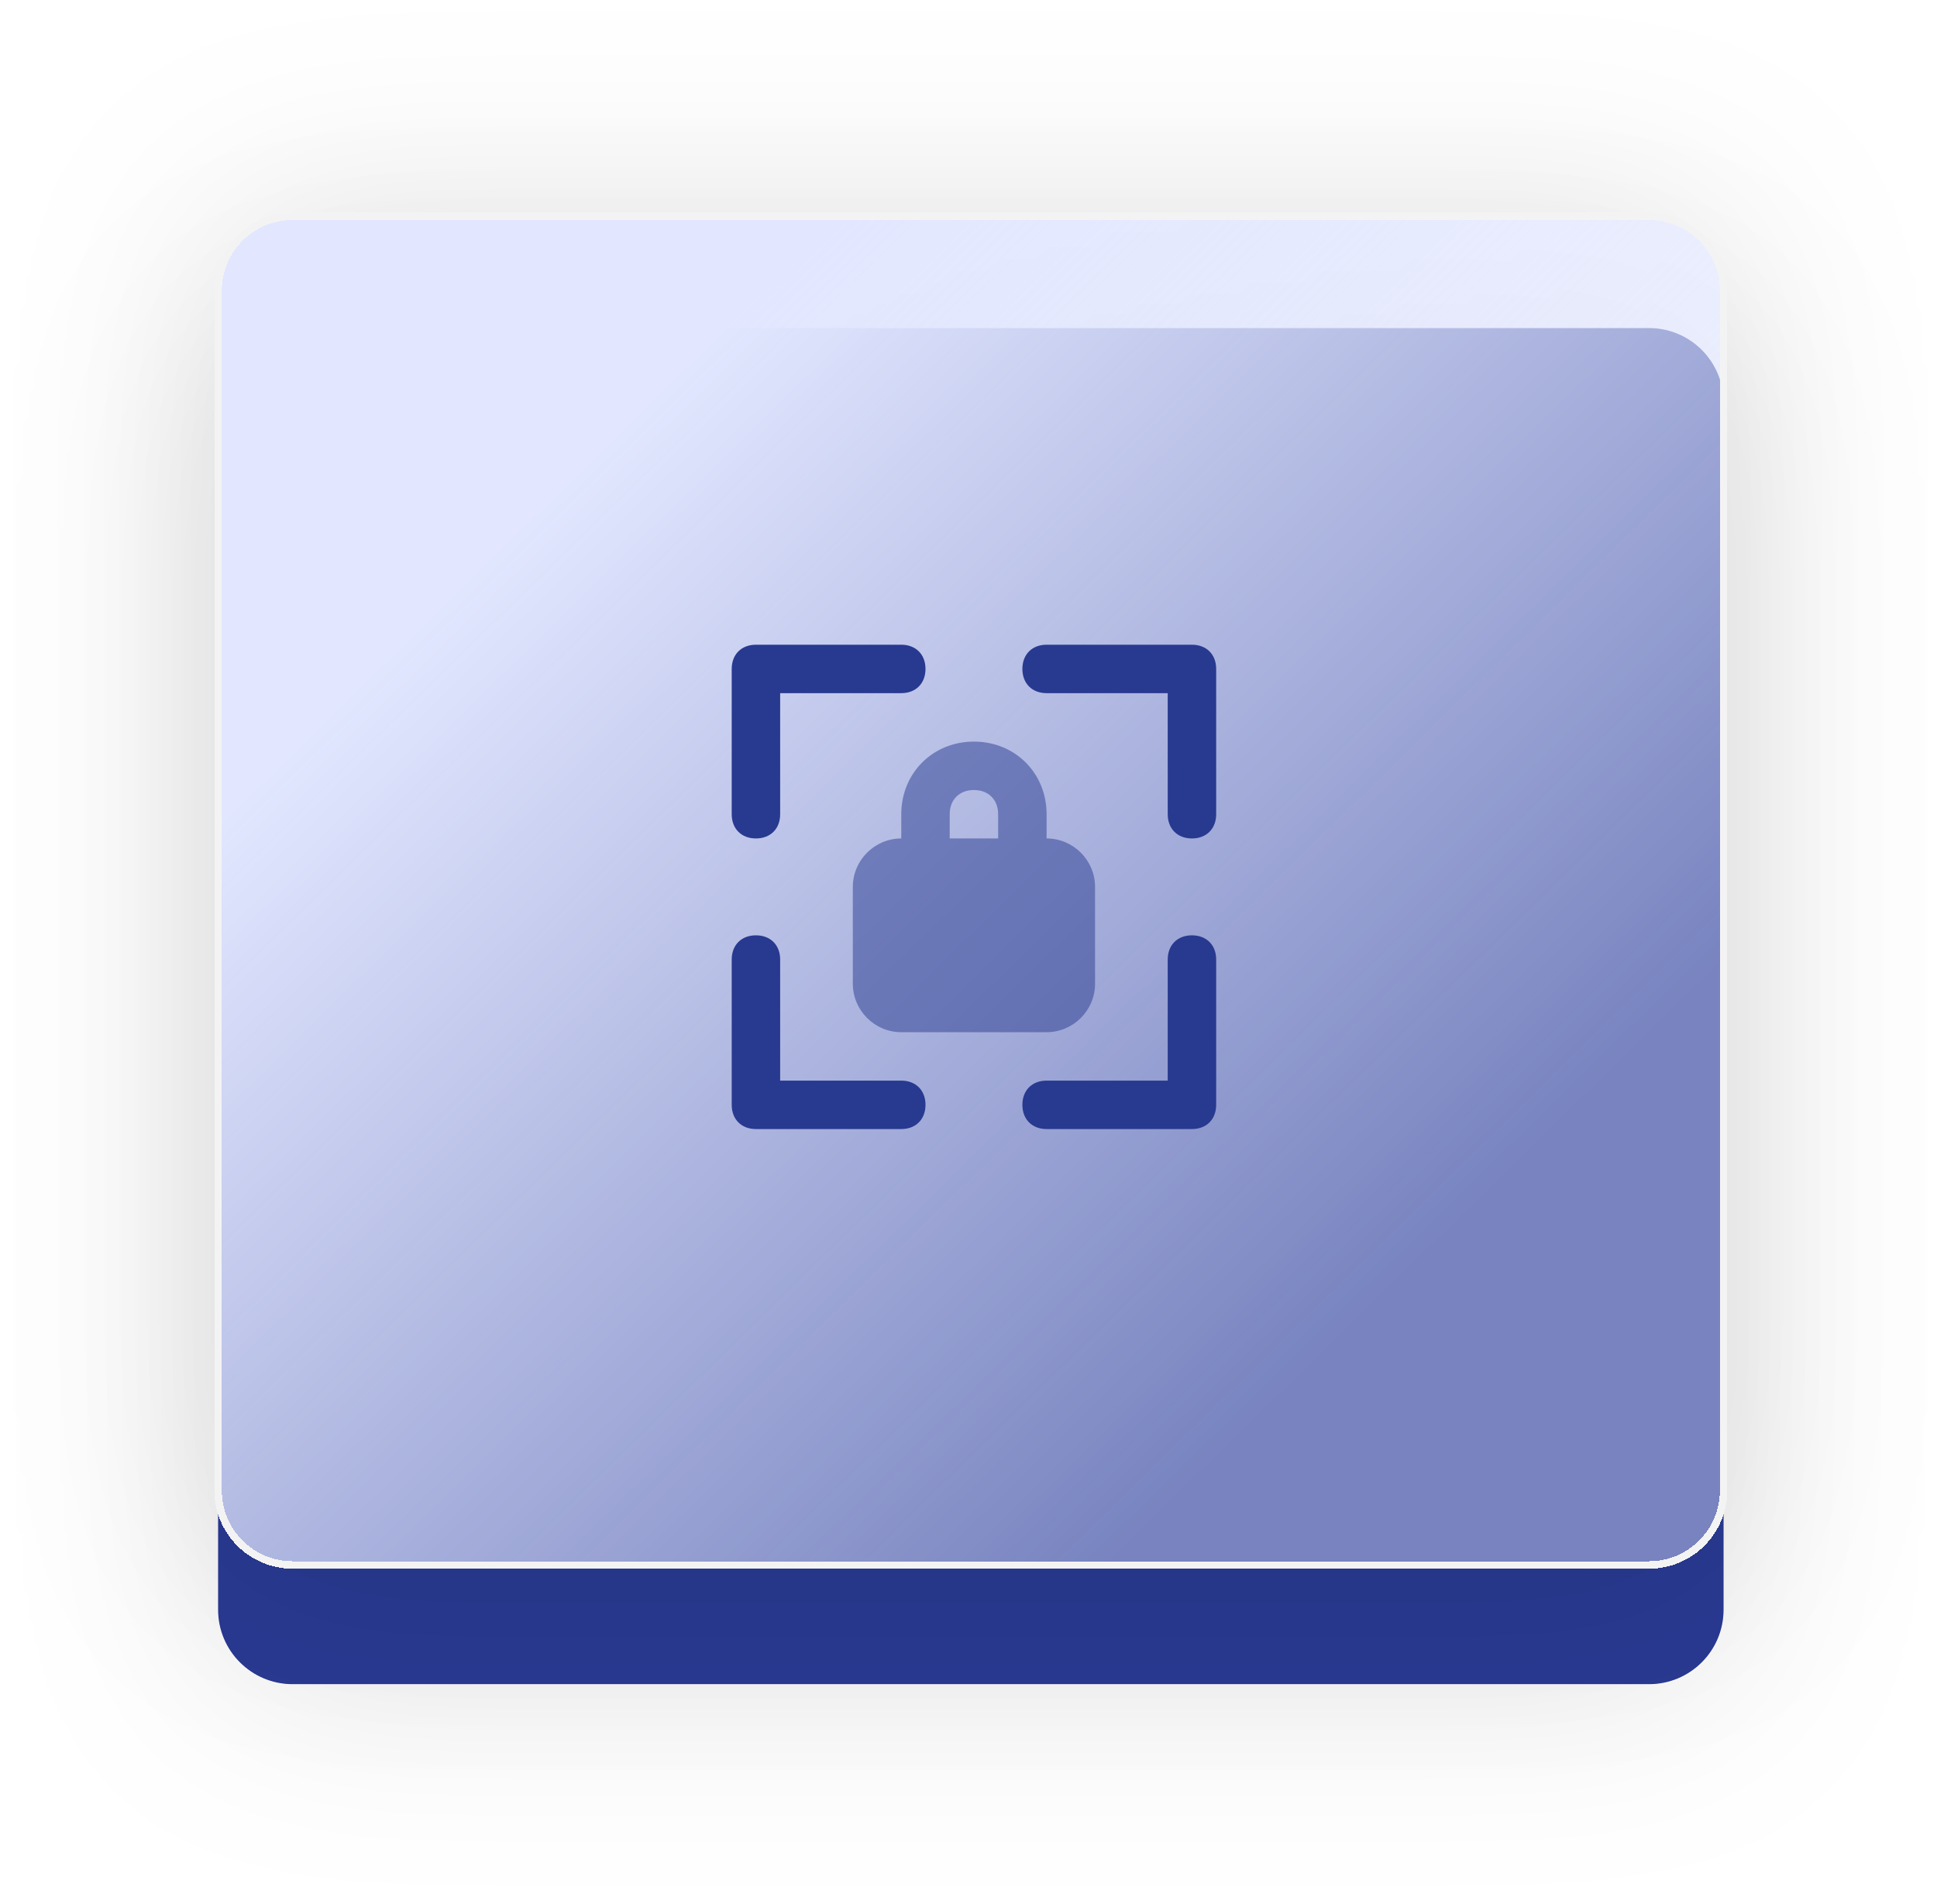
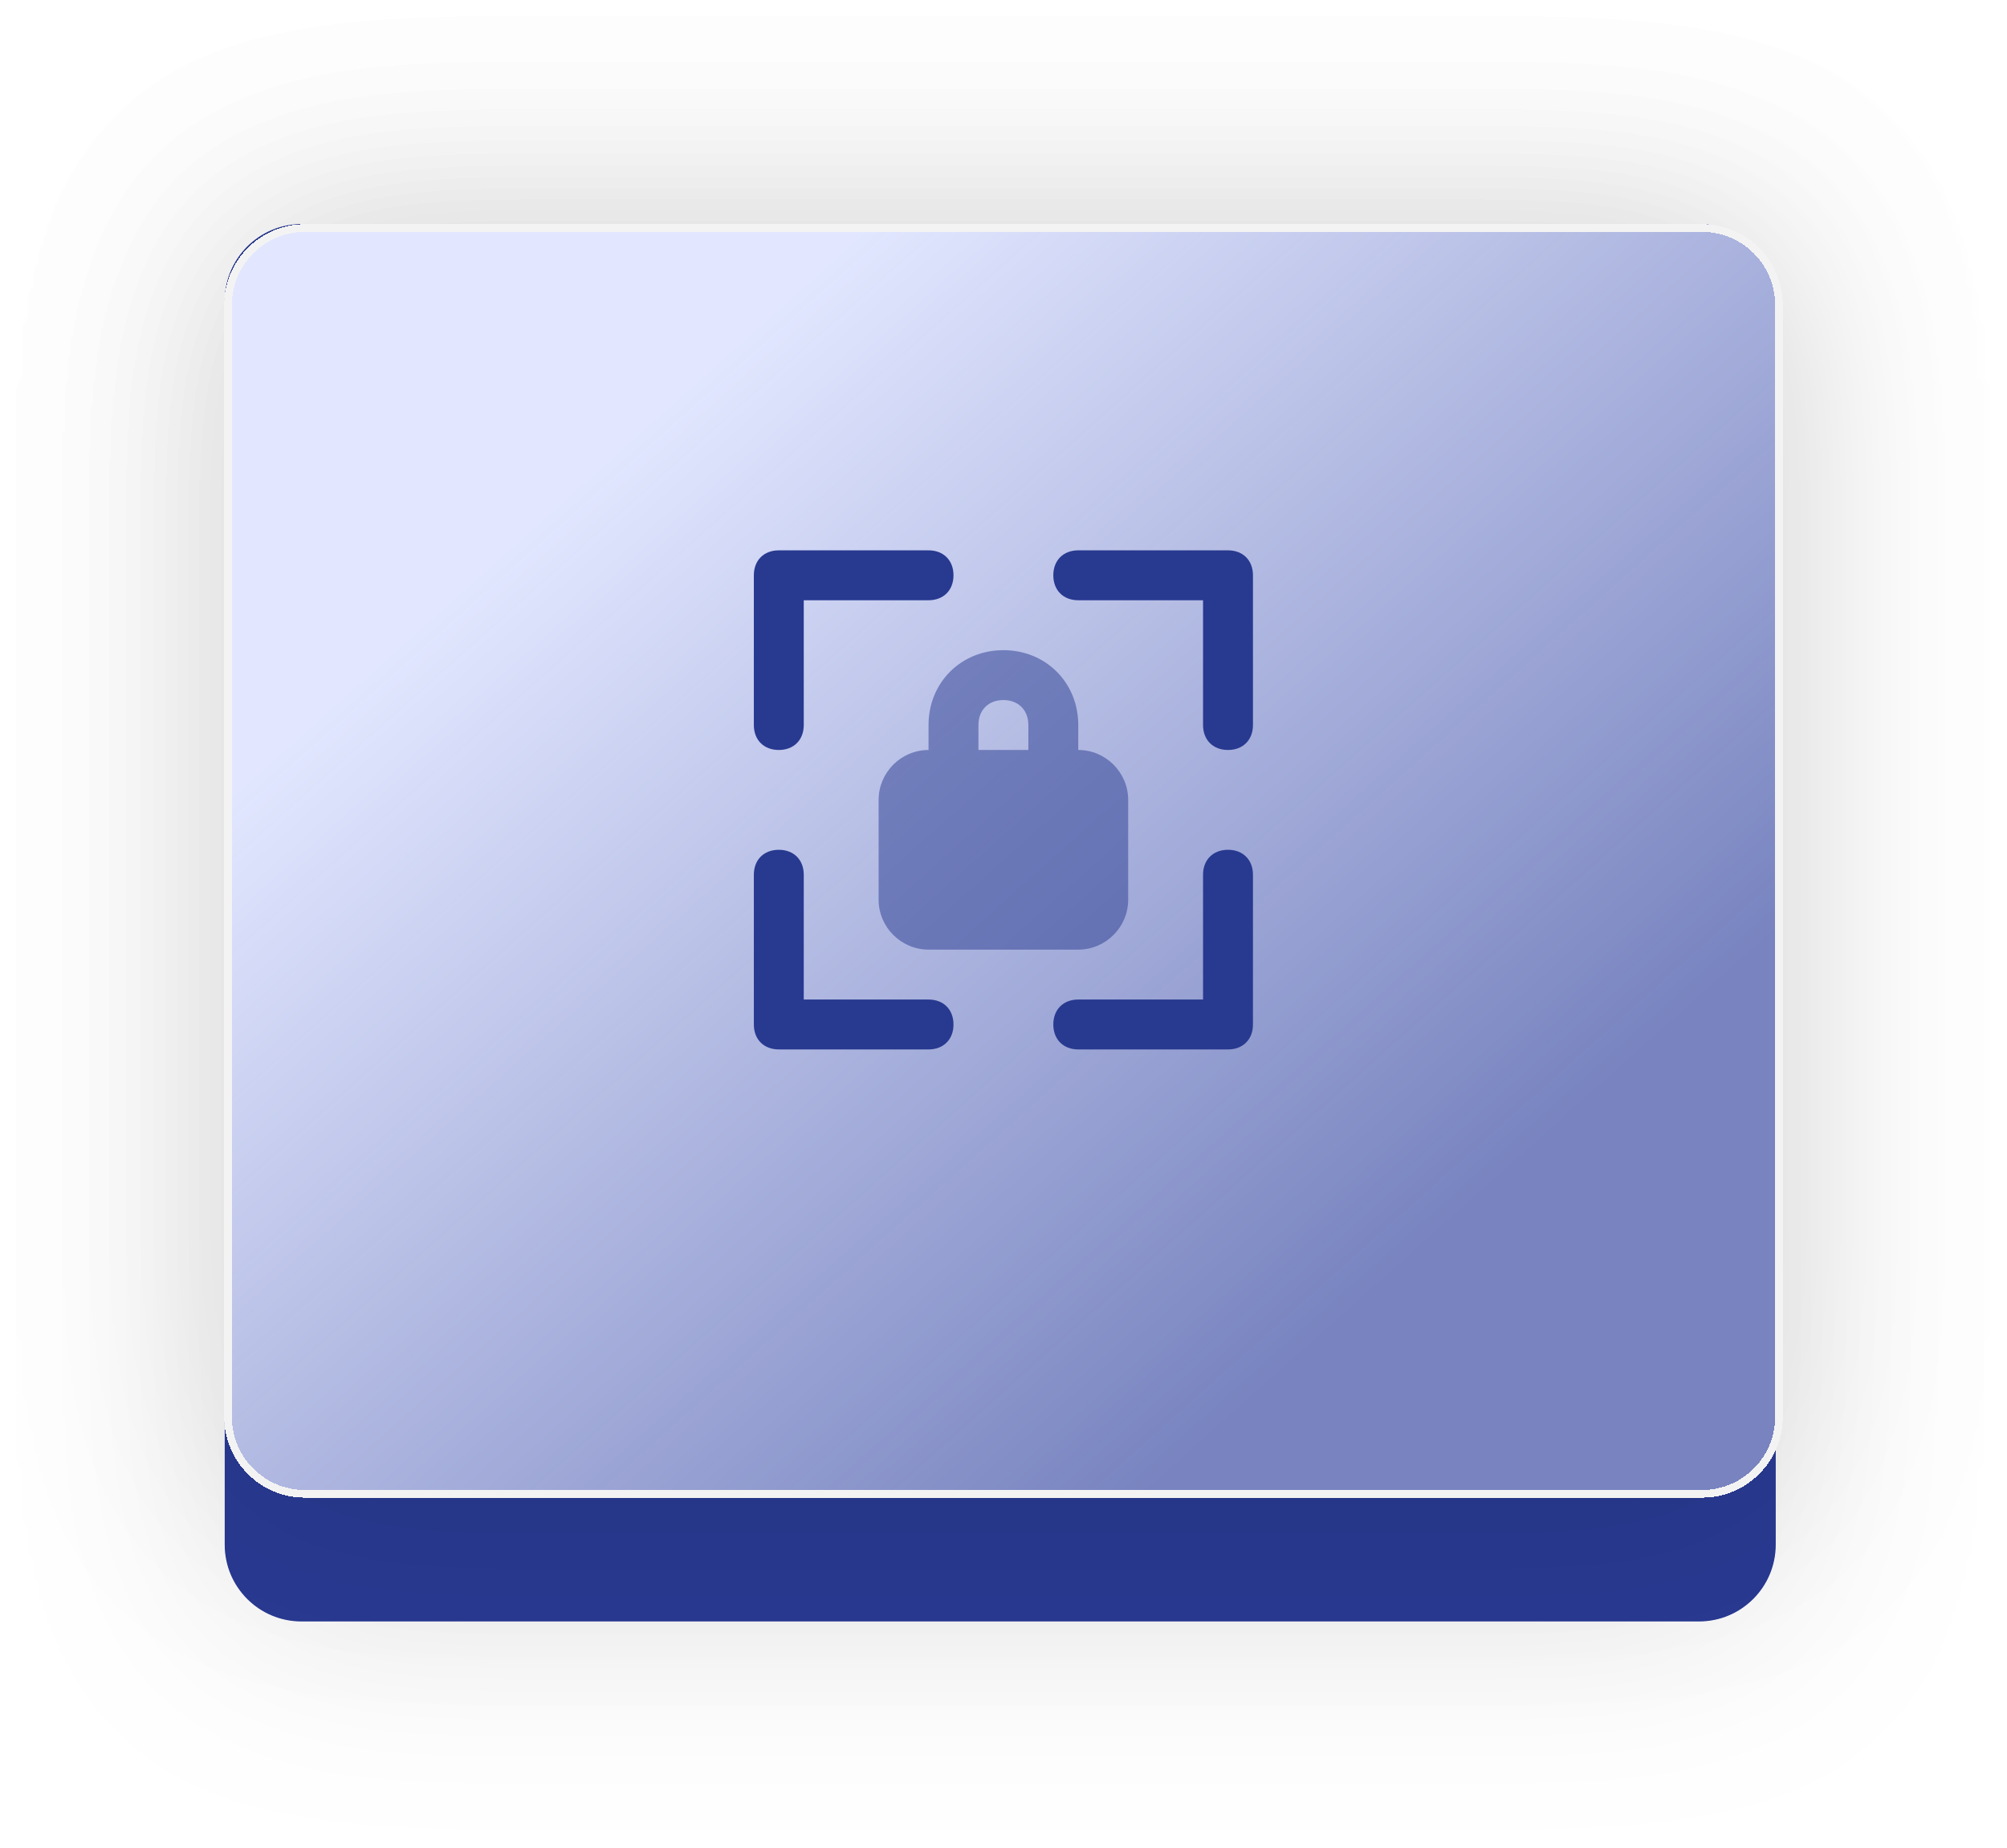
- <svg xmlns="http://www.w3.org/2000/svg" width="175" height="172" viewBox="0 0 175 172" fill="none">
-   <g filter="url(#filter0_d_17_1342)">
-     <rect x="19.702" y="29.645" width="136.018" height="122.551" rx="6.734" fill="#283990" />
+ <svg xmlns="http://www.w3.org/2000/svg" width="176" height="162" viewBox="0 0 176 162" fill="none">
+   <g filter="url(#filter0_d_170_78)">
+     <rect x="19.703" y="19.645" width="136.018" height="122.551" rx="6.734" fill="#283990" />
  </g>
-   <g filter="url(#filter1_d_17_1342)">
-     <rect x="19.702" y="19.545" width="136.018" height="121.878" rx="6.734" fill="url(#paint0_linear_17_1342)" shape-rendering="crispEdges" />
-     <rect x="19.702" y="19.545" width="136.018" height="121.878" rx="6.734" stroke="#F3F3F3" stroke-width="0.673" shape-rendering="crispEdges" />
+   <g filter="url(#filter1_d_170_78)">
+     <rect x="20" y="20" width="136" height="111" rx="6.734" fill="url(#paint0_linear_170_78)" shape-rendering="crispEdges" />
+     <rect x="20" y="20" width="136" height="111" rx="6.734" stroke="#F3F3F3" stroke-width="0.673" shape-rendering="crispEdges" />
  </g>
-   <path d="M107.687 75.769C106.374 75.769 105.499 74.894 105.499 73.581V62.639H94.557C93.244 62.639 92.368 61.763 92.368 60.45C92.368 59.137 93.244 58.262 94.557 58.262H107.687C109 58.262 109.876 59.137 109.876 60.45V73.581C109.876 74.894 109 75.769 107.687 75.769ZM68.296 75.769C66.983 75.769 66.107 74.894 66.107 73.581V60.45C66.107 59.137 66.983 58.262 68.296 58.262H81.426C82.739 58.262 83.615 59.137 83.615 60.45C83.615 61.763 82.739 62.639 81.426 62.639H70.484V73.581C70.484 74.894 69.609 75.769 68.296 75.769ZM81.426 102.03H68.296C66.983 102.03 66.107 101.155 66.107 99.841V86.711C66.107 85.398 66.983 84.523 68.296 84.523C69.609 84.523 70.484 85.398 70.484 86.711V97.653H81.426C82.739 97.653 83.615 98.528 83.615 99.841C83.615 101.155 82.739 102.03 81.426 102.03ZM107.687 102.03H94.557C93.244 102.03 92.368 101.155 92.368 99.841C92.368 98.528 93.244 97.653 94.557 97.653H105.499V86.711C105.499 85.398 106.374 84.523 107.687 84.523C109 84.523 109.876 85.398 109.876 86.711V99.841C109.876 101.155 109 102.03 107.687 102.03Z" fill="#283990" />
-   <path opacity="0.5" d="M81.426 75.769H94.556C96.963 75.769 98.933 77.739 98.933 80.146V88.9C98.933 91.307 96.963 93.277 94.556 93.277H81.426C79.018 93.277 77.049 91.307 77.049 88.9V80.146C77.049 77.739 79.018 75.769 81.426 75.769ZM85.802 73.581C85.802 72.268 86.678 71.392 87.991 71.392C89.304 71.392 90.179 72.268 90.179 73.581V75.769H94.556V73.581C94.556 69.861 91.711 67.016 87.991 67.016C84.271 67.016 81.426 69.861 81.426 73.581V75.769H85.802V73.581Z" fill="#283990" />
+   <path d="M107.687 65.769C106.374 65.769 105.499 64.894 105.499 63.581V52.639H94.557C93.244 52.639 92.368 51.764 92.368 50.451C92.368 49.138 93.244 48.262 94.557 48.262H107.687C109 48.262 109.876 49.138 109.876 50.451V63.581C109.876 64.894 109 65.769 107.687 65.769ZM68.296 65.769C66.983 65.769 66.107 64.894 66.107 63.581V50.451C66.107 49.138 66.983 48.262 68.296 48.262H81.426C82.739 48.262 83.615 49.138 83.615 50.451C83.615 51.764 82.739 52.639 81.426 52.639H70.484V63.581C70.484 64.894 69.609 65.769 68.296 65.769ZM81.426 92.03H68.296C66.983 92.03 66.107 91.155 66.107 89.842V76.712C66.107 75.398 66.983 74.523 68.296 74.523C69.609 74.523 70.484 75.398 70.484 76.712V87.654H81.426C82.739 87.654 83.615 88.529 83.615 89.842C83.615 91.155 82.739 92.03 81.426 92.03ZM107.687 92.03H94.557C93.244 92.03 92.368 91.155 92.368 89.842C92.368 88.529 93.244 87.654 94.557 87.654H105.499V76.712C105.499 75.398 106.374 74.523 107.687 74.523C109 74.523 109.876 75.398 109.876 76.712V89.842C109.876 91.155 109 92.03 107.687 92.03Z" fill="#283990" />
+   <path opacity="0.5" d="M81.426 65.769H94.556C96.963 65.769 98.933 67.739 98.933 70.146V78.9C98.933 81.307 96.963 83.277 94.556 83.277H81.426C79.018 83.277 77.049 81.307 77.049 78.9V70.146C77.049 67.739 79.018 65.769 81.426 65.769ZM85.802 63.581C85.802 62.268 86.678 61.392 87.991 61.392C89.304 61.392 90.179 62.268 90.179 63.581V65.769H94.556V63.581C94.556 59.861 91.711 57.016 87.991 57.016C84.271 57.016 81.426 59.861 81.426 63.581V65.769H85.802V63.581Z" fill="#283990" />
  <defs>
-     <filter id="filter0_d_17_1342" x="0.848" y="10.79" width="173.727" height="160.259" filterUnits="userSpaceOnUse" color-interpolation-filters="sRGB">
+     <filter id="filter0_d_170_78" x="0.849" y="0.791" width="173.726" height="160.259" filterUnits="userSpaceOnUse" color-interpolation-filters="sRGB">
      <feFlood flood-opacity="0" result="BackgroundImageFix" />
      <feColorMatrix in="SourceAlpha" type="matrix" values="0 0 0 0 0 0 0 0 0 0 0 0 0 0 0 0 0 0 127 0" result="hardAlpha" />
      <feOffset />
      <feGaussianBlur stdDeviation="9.427" />
      <feComposite in2="hardAlpha" operator="out" />
      <feColorMatrix type="matrix" values="0 0 0 0 0 0 0 0 0 0 0 0 0 0 0 0 0 0 0.1 0" />
-       <feBlend mode="normal" in2="BackgroundImageFix" result="effect1_dropShadow_17_1342" />
-       <feBlend mode="normal" in="SourceGraphic" in2="effect1_dropShadow_17_1342" result="shape" />
+       <feBlend mode="normal" in2="BackgroundImageFix" result="effect1_dropShadow_170_78" />
+       <feBlend mode="normal" in="SourceGraphic" in2="effect1_dropShadow_170_78" result="shape" />
    </filter>
-     <filter id="filter1_d_17_1342" x="0.511" y="0.355" width="174.399" height="160.259" filterUnits="userSpaceOnUse" color-interpolation-filters="sRGB">
+     <filter id="filter1_d_170_78" x="0.81" y="0.809" width="174.38" height="149.382" filterUnits="userSpaceOnUse" color-interpolation-filters="sRGB">
      <feFlood flood-opacity="0" result="BackgroundImageFix" />
      <feColorMatrix in="SourceAlpha" type="matrix" values="0 0 0 0 0 0 0 0 0 0 0 0 0 0 0 0 0 0 127 0" result="hardAlpha" />
      <feOffset />
      <feGaussianBlur stdDeviation="9.427" />
      <feComposite in2="hardAlpha" operator="out" />
      <feColorMatrix type="matrix" values="0 0 0 0 0 0 0 0 0 0 0 0 0 0 0 0 0 0 0.1 0" />
-       <feBlend mode="normal" in2="BackgroundImageFix" result="effect1_dropShadow_17_1342" />
-       <feBlend mode="normal" in="SourceGraphic" in2="effect1_dropShadow_17_1342" result="shape" />
+       <feBlend mode="normal" in2="BackgroundImageFix" result="effect1_dropShadow_170_78" />
+       <feBlend mode="normal" in="SourceGraphic" in2="effect1_dropShadow_170_78" result="shape" />
    </filter>
-     <linearGradient id="paint0_linear_17_1342" x1="49" y1="45.5" x2="122" y2="120" gradientUnits="userSpaceOnUse">
+     <linearGradient id="paint0_linear_170_78" x1="49.294" y1="43.639" x2="115.365" y2="117.665" gradientUnits="userSpaceOnUse">
      <stop stop-color="#E2E7FF" />
      <stop offset="1" stop-color="#E2E7FF" stop-opacity="0.43" />
    </linearGradient>
  </defs>
</svg>
